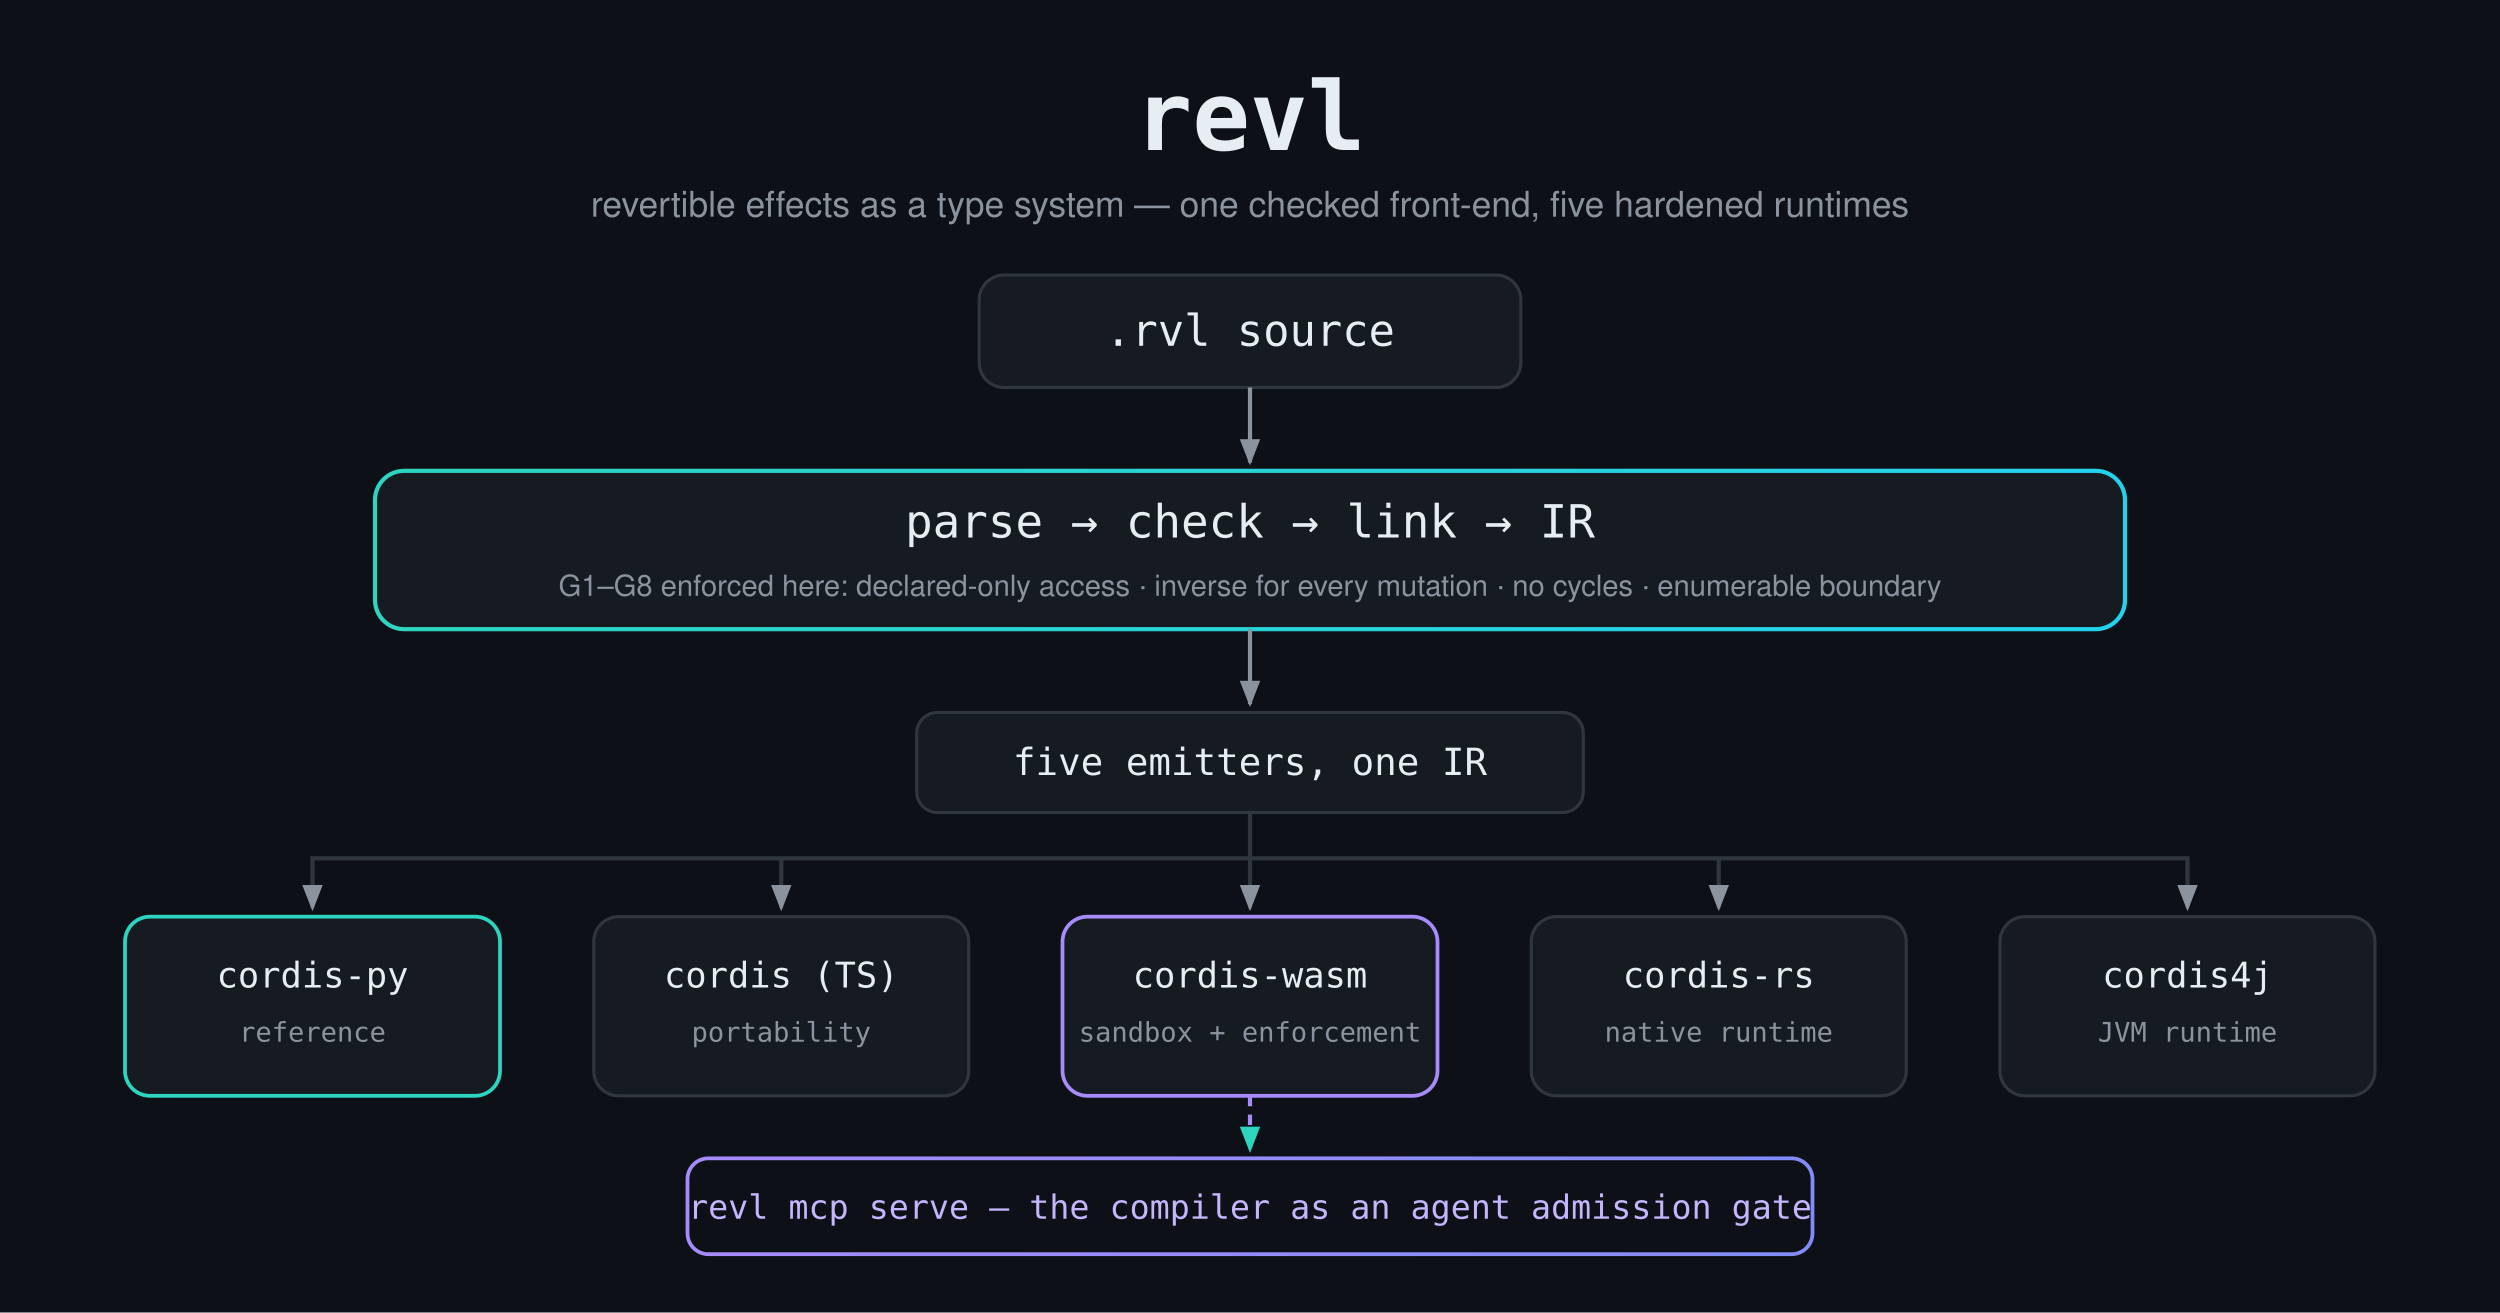
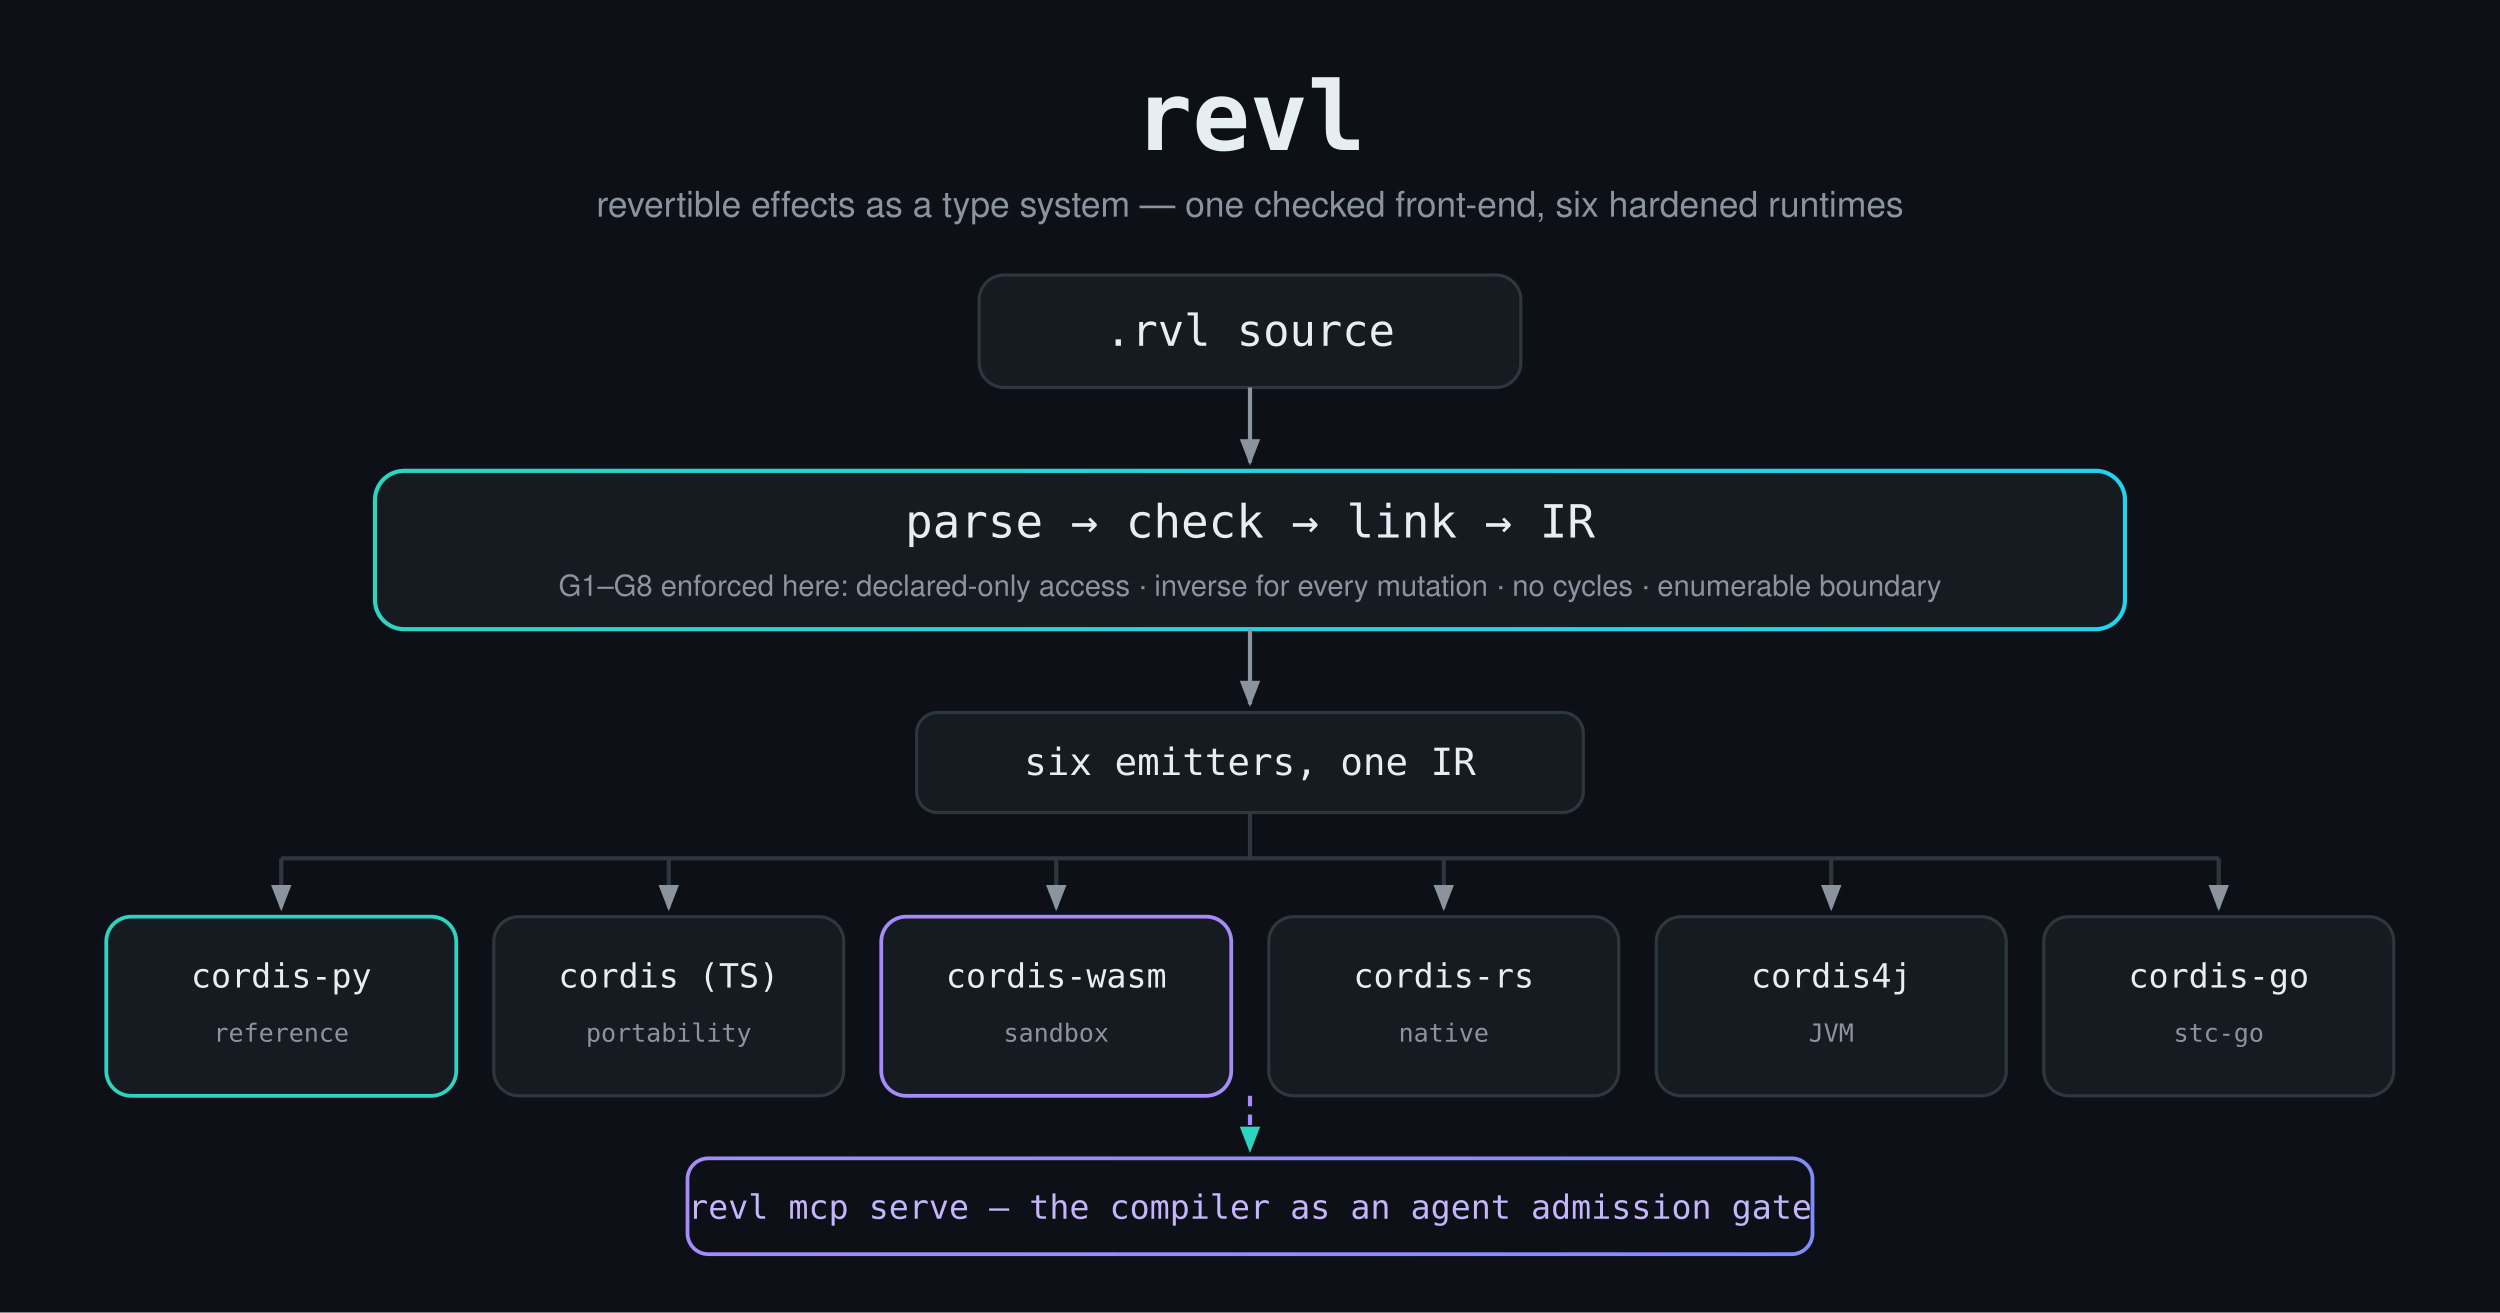
<svg xmlns="http://www.w3.org/2000/svg" viewBox="0 0 1200 630" width="1200" height="630">
  <defs>
    <linearGradient id="teal" x1="0" y1="0" x2="1" y2="0">
      <stop offset="0" stop-color="#2dd4bf" />
      <stop offset="1" stop-color="#22d3ee" />
    </linearGradient>
    <linearGradient id="violet" x1="0" y1="0" x2="1" y2="0">
      <stop offset="0" stop-color="#a78bfa" />
      <stop offset="1" stop-color="#818cf8" />
    </linearGradient>
    <marker id="arr" viewBox="0 0 10 10" refX="8" refY="5" markerWidth="7" markerHeight="7" orient="auto-start-reverse">
      <path d="M 0 1.5 L 9 5 L 0 8.5 z" fill="#8b949e" />
    </marker>
    <marker id="arr-teal" viewBox="0 0 10 10" refX="8" refY="5" markerWidth="7" markerHeight="7" orient="auto-start-reverse">
      <path d="M 0 1.5 L 9 5 L 0 8.5 z" fill="#2dd4bf" />
    </marker>
  </defs>
  <rect width="1200" height="630" fill="#0d1117" />
  <text x="600" y="72" text-anchor="middle" font-family="ui-monospace, SFMono-Regular, Menlo, monospace" font-size="46" font-weight="700" fill="#e6edf3">revl</text>
-   <text x="600" y="104" text-anchor="middle" font-family="ui-sans-serif, -apple-system, Helvetica, Arial, sans-serif" font-size="17" fill="#8b949e">revertible effects as a type system — one checked front-end, five hardened runtimes</text>
+   <text x="600" y="104" text-anchor="middle" font-family="ui-sans-serif, -apple-system, Helvetica, Arial, sans-serif" font-size="17" fill="#8b949e">revertible effects as a type system — one checked front-end, six hardened runtimes</text>
  <rect x="470" y="132" width="260" height="54" rx="12" fill="#161b22" stroke="#30363d" stroke-width="1.5" />
  <text x="600" y="166" text-anchor="middle" font-family="ui-monospace, SFMono-Regular, Menlo, monospace" font-size="21" fill="#e6edf3">.rvl source</text>
  <rect x="180" y="226" width="840" height="76" rx="14" fill="#161b22" stroke="url(#teal)" stroke-width="2" />
  <text x="600" y="258" text-anchor="middle" font-family="ui-monospace, SFMono-Regular, Menlo, monospace" font-size="22" fill="#e6edf3">parse  →  check  →  link  →  IR</text>
  <text x="600" y="286" text-anchor="middle" font-family="ui-sans-serif, -apple-system, Helvetica, Arial, sans-serif" font-size="14" fill="#8b949e">G1–G8 enforced here: declared-only access · inverse for every mutation · no cycles · enumerable boundary</text>
  <line x1="600" y1="186" x2="600" y2="222" stroke="#8b949e" stroke-width="2" marker-end="url(#arr)" />
  <rect x="440" y="342" width="320" height="48" rx="10" fill="#161b22" stroke="#30363d" stroke-width="1.5" />
-   <text x="600" y="372" text-anchor="middle" font-family="ui-monospace, SFMono-Regular, Menlo, monospace" font-size="18" fill="#e6edf3">five emitters, one IR</text>
+   <text x="600" y="372" text-anchor="middle" font-family="ui-monospace, SFMono-Regular, Menlo, monospace" font-size="18" fill="#e6edf3">six emitters, one IR</text>
  <line x1="600" y1="302" x2="600" y2="338" stroke="#8b949e" stroke-width="2" marker-end="url(#arr)" />
-   <path d="M 600 390 L 600 412 L 150 412 L 150 436" fill="none" stroke="#30363d" stroke-width="2" marker-end="url(#arr)" />
-   <path d="M 375 412 L 375 436" fill="none" stroke="#30363d" stroke-width="2" marker-end="url(#arr)" />
-   <path d="M 600 412 L 600 436" fill="none" stroke="#30363d" stroke-width="2" marker-end="url(#arr)" />
-   <path d="M 825 412 L 825 436" fill="none" stroke="#30363d" stroke-width="2" marker-end="url(#arr)" />
-   <path d="M 600 412 L 1050 412 L 1050 436" fill="none" stroke="#30363d" stroke-width="2" marker-end="url(#arr)" />
-   <g font-family="ui-monospace, SFMono-Regular, Menlo, monospace" font-size="17" text-anchor="middle">
-     <rect x="60" y="440" width="180" height="86" rx="12" fill="#161b22" stroke="#2dd4bf" stroke-width="1.8" />
-     <text x="150" y="474" fill="#e6edf3">cordis-py</text>
-     <text x="150" y="500" font-size="13" fill="#8b949e">reference</text>
-     <rect x="285" y="440" width="180" height="86" rx="12" fill="#161b22" stroke="#30363d" stroke-width="1.5" />
-     <text x="375" y="474" fill="#e6edf3">cordis (TS)</text>
-     <text x="375" y="500" font-size="13" fill="#8b949e">portability</text>
-     <rect x="510" y="440" width="180" height="86" rx="12" fill="#161b22" stroke="#a78bfa" stroke-width="1.8" />
-     <text x="600" y="474" fill="#e6edf3">cordis-wasm</text>
-     <text x="600" y="500" font-size="13" fill="#8b949e">sandbox + enforcement</text>
-     <rect x="735" y="440" width="180" height="86" rx="12" fill="#161b22" stroke="#30363d" stroke-width="1.5" />
-     <text x="825" y="474" fill="#e6edf3">cordis-rs</text>
-     <text x="825" y="500" font-size="13" fill="#8b949e">native runtime</text>
-     <rect x="960" y="440" width="180" height="86" rx="12" fill="#161b22" stroke="#30363d" stroke-width="1.5" />
-     <text x="1050" y="474" fill="#e6edf3">cordis4j</text>
-     <text x="1050" y="500" font-size="13" fill="#8b949e">JVM runtime</text>
+   <path d="M 600 390 L 600 412" fill="none" stroke="#30363d" stroke-width="2" />
+   <path d="M 135 412 L 1065 412" fill="none" stroke="#30363d" stroke-width="2" />
+   <path d="M 135 412 L 135 436" fill="none" stroke="#30363d" stroke-width="2" marker-end="url(#arr)" />
+   <path d="M 321 412 L 321 436" fill="none" stroke="#30363d" stroke-width="2" marker-end="url(#arr)" />
+   <path d="M 507 412 L 507 436" fill="none" stroke="#30363d" stroke-width="2" marker-end="url(#arr)" />
+   <path d="M 693 412 L 693 436" fill="none" stroke="#30363d" stroke-width="2" marker-end="url(#arr)" />
+   <path d="M 879 412 L 879 436" fill="none" stroke="#30363d" stroke-width="2" marker-end="url(#arr)" />
+   <path d="M 1065 412 L 1065 436" fill="none" stroke="#30363d" stroke-width="2" marker-end="url(#arr)" />
+   <g font-family="ui-monospace, SFMono-Regular, Menlo, monospace" font-size="16" text-anchor="middle">
+     <rect x="51" y="440" width="168" height="86" rx="12" fill="#161b22" stroke="#2dd4bf" stroke-width="1.8" />
+     <text x="135" y="474" fill="#e6edf3">cordis-py</text>
+     <text x="135" y="500" font-size="12" fill="#8b949e">reference</text>
+     <rect x="237" y="440" width="168" height="86" rx="12" fill="#161b22" stroke="#30363d" stroke-width="1.5" />
+     <text x="321" y="474" fill="#e6edf3">cordis (TS)</text>
+     <text x="321" y="500" font-size="12" fill="#8b949e">portability</text>
+     <rect x="423" y="440" width="168" height="86" rx="12" fill="#161b22" stroke="#a78bfa" stroke-width="1.8" />
+     <text x="507" y="474" fill="#e6edf3">cordis-wasm</text>
+     <text x="507" y="500" font-size="12" fill="#8b949e">sandbox</text>
+     <rect x="609" y="440" width="168" height="86" rx="12" fill="#161b22" stroke="#30363d" stroke-width="1.5" />
+     <text x="693" y="474" fill="#e6edf3">cordis-rs</text>
+     <text x="693" y="500" font-size="12" fill="#8b949e">native</text>
+     <rect x="795" y="440" width="168" height="86" rx="12" fill="#161b22" stroke="#30363d" stroke-width="1.5" />
+     <text x="879" y="474" fill="#e6edf3">cordis4j</text>
+     <text x="879" y="500" font-size="12" fill="#8b949e">JVM</text>
+     <rect x="981" y="440" width="168" height="86" rx="12" fill="#161b22" stroke="#30363d" stroke-width="1.5" />
+     <text x="1065" y="474" fill="#e6edf3">cordis-go</text>
+     <text x="1065" y="500" font-size="12" fill="#8b949e">stc-go</text>
  </g>
  <rect x="330" y="556" width="540" height="46" rx="10" fill="#0d1117" stroke="url(#violet)" stroke-width="1.8" />
  <text x="600" y="585" text-anchor="middle" font-family="ui-monospace, SFMono-Regular, Menlo, monospace" font-size="16" fill="#c4b5fd">revl mcp serve — the compiler as an agent admission gate</text>
  <path d="M 600 526 L 600 552" fill="none" stroke="#a78bfa" stroke-width="2" stroke-dasharray="5 4" marker-end="url(#arr-teal)" />
</svg>
